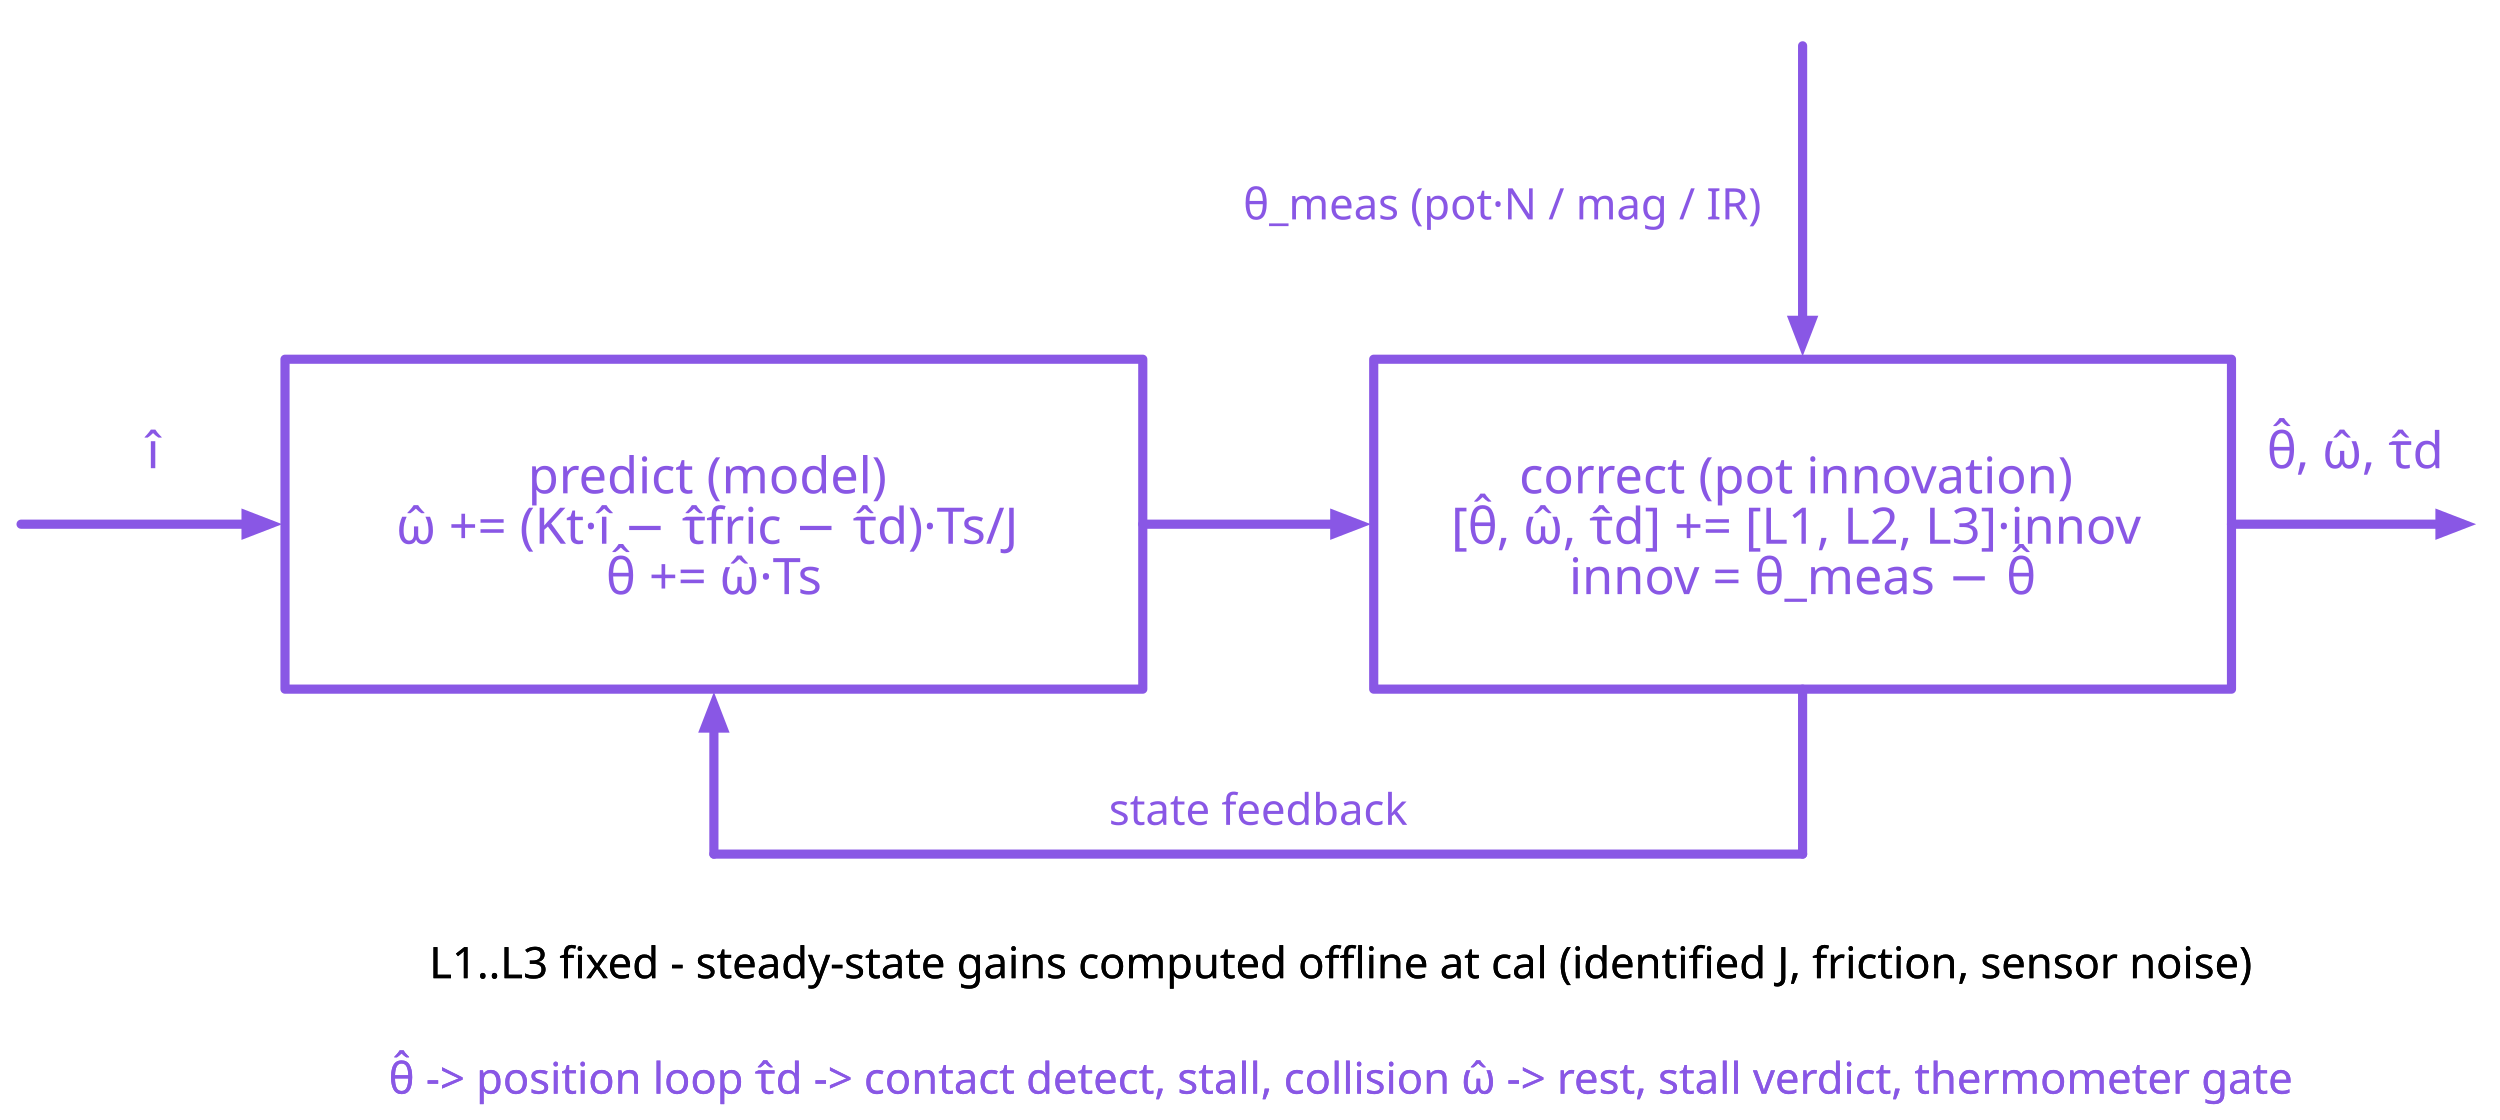
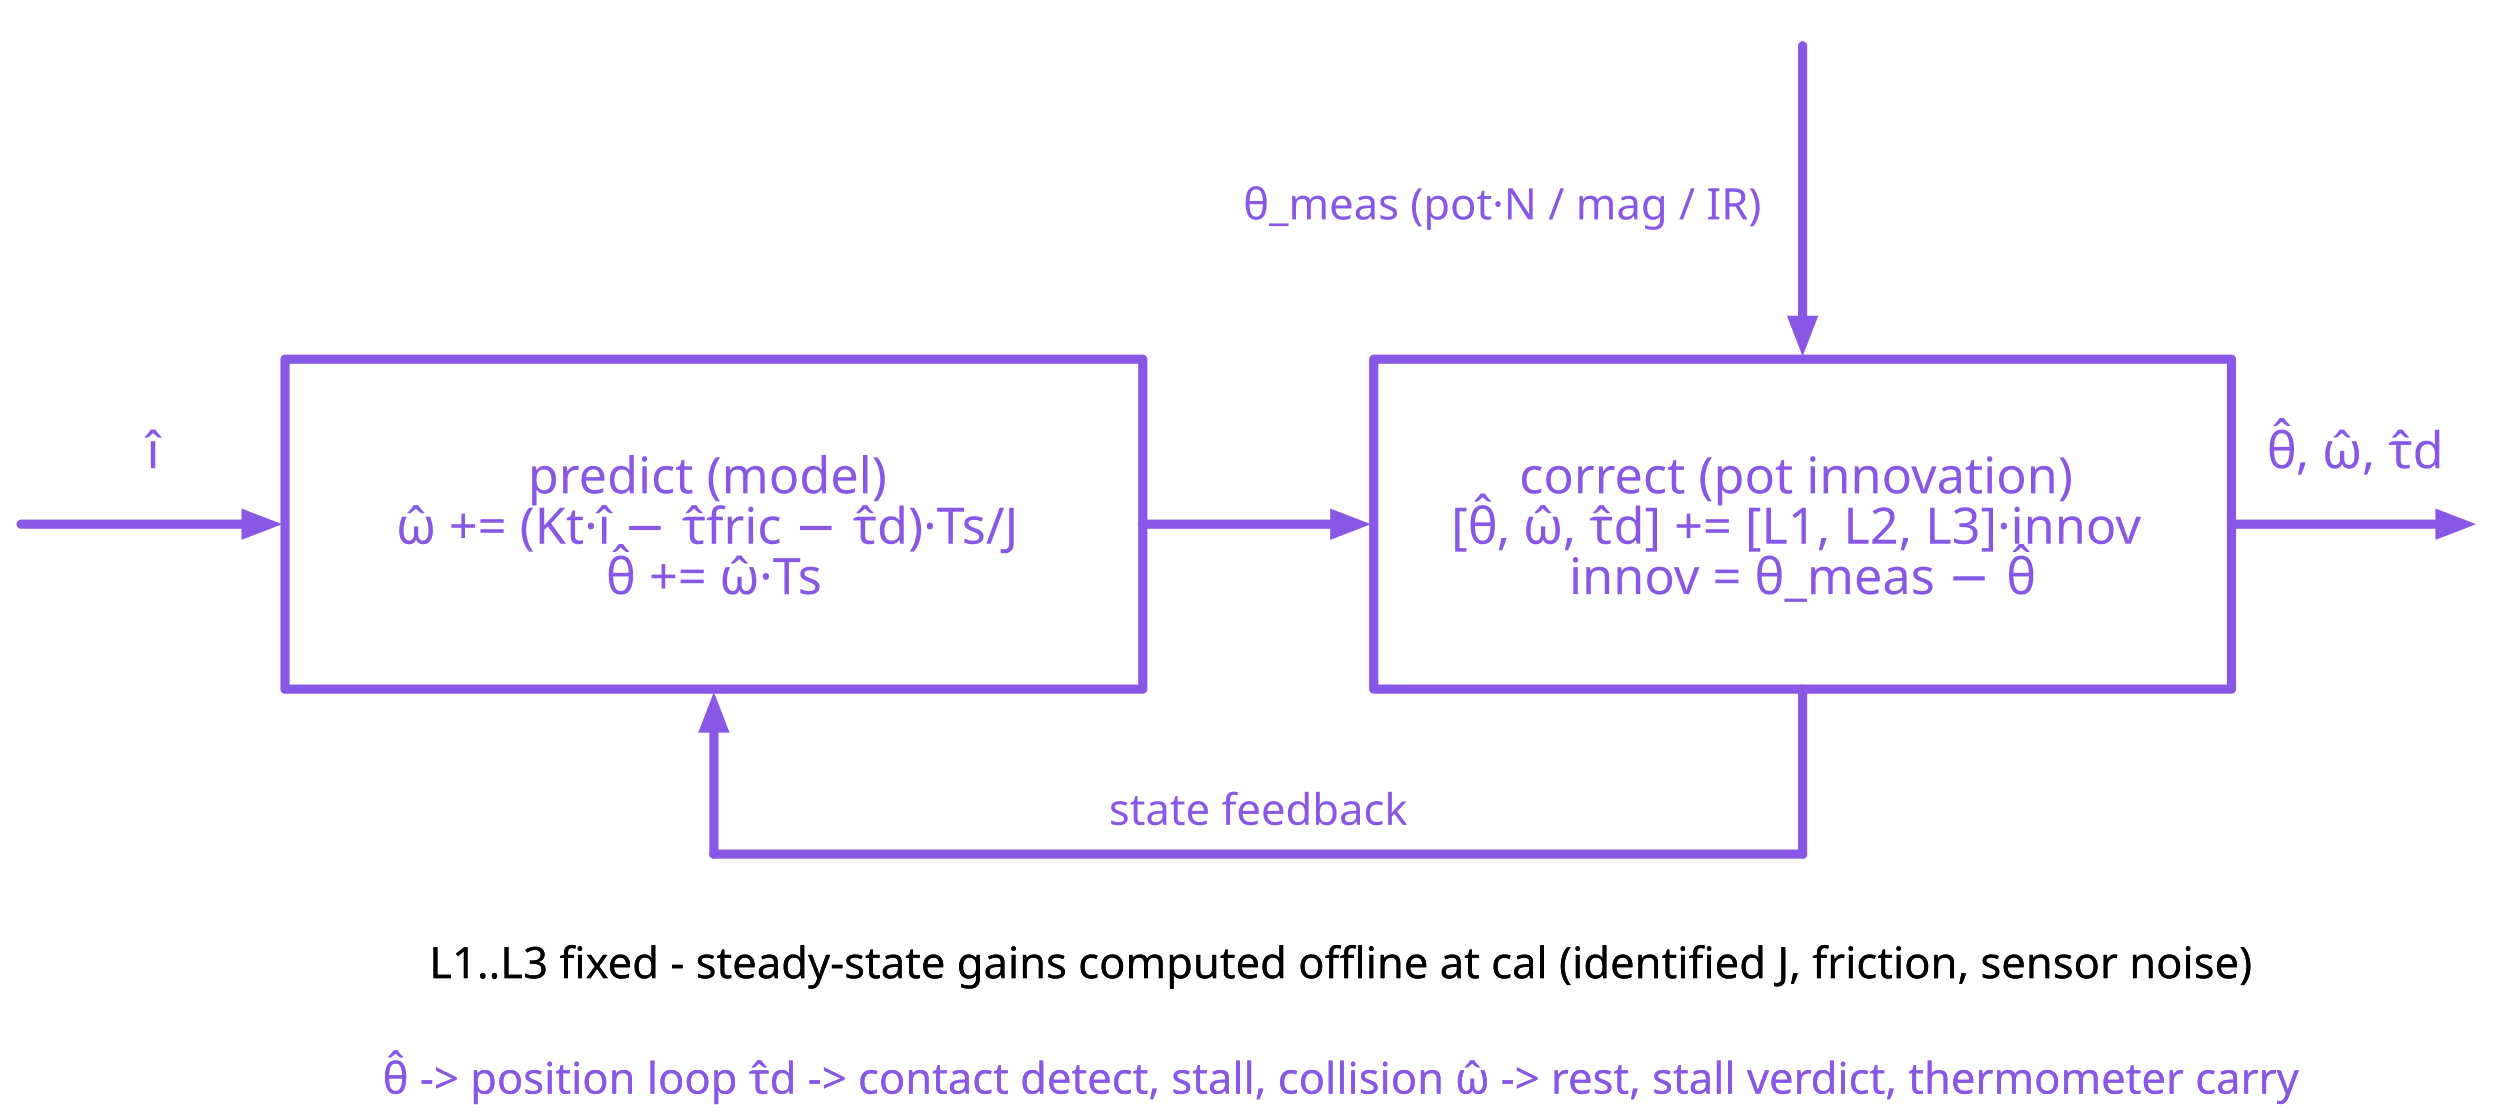
<svg xmlns="http://www.w3.org/2000/svg" xml:lang="en" height="244.35pt" width="545.6pt" viewBox="-4.6 -114.4 545.6 244.35">
  <style>@media (prefers-color-scheme:dark){[style*="stroke:black"]{stroke:#c9d1d9 !important}[style*="fill:black"]{fill:#c9d1d9 !important}[stroke="black"]{stroke:#c9d1d9 !important}[fill="black"]{fill:#c9d1d9 !important}[style*="stroke:#9a7b0a"]{stroke:#dfb317 !important}[style*="fill:#9a7b0a"]{fill:#dfb317 !important}[stroke="#9a7b0a"]{stroke:#dfb317 !important}[fill="#9a7b0a"]{fill:#dfb317 !important}[style*="stroke:#1f6feb"]{stroke:#539bf5 !important}[style*="fill:#1f6feb"]{fill:#539bf5 !important}[stroke="#1f6feb"]{stroke:#539bf5 !important}[fill="#1f6feb"]{fill:#539bf5 !important}[style*="stroke:#2da44e"]{stroke:#57ab5a !important}[style*="fill:#2da44e"]{fill:#57ab5a !important}[stroke="#2da44e"]{stroke:#57ab5a !important}[fill="#2da44e"]{fill:#57ab5a !important}[style*="stroke:#f59f00"]{stroke:#f8b133 !important}[style*="fill:#f59f00"]{fill:#f8b133 !important}[stroke="#f59f00"]{stroke:#f8b133 !important}[fill="#f59f00"]{fill:#f8b133 !important}[style*="stroke:#d4434b"]{stroke:#f47067 !important}[style*="fill:#d4434b"]{fill:#f47067 !important}[stroke="#d4434b"]{stroke:#f47067 !important}[fill="#d4434b"]{fill:#f47067 !important}[style*="stroke:#8957e5"]{stroke:#b083f0 !important}[style*="fill:#8957e5"]{fill:#b083f0 !important}[stroke="#8957e5"]{stroke:#b083f0 !important}[fill="#8957e5"]{fill:#b083f0 !important}[style*="stroke:#6e7781"]{stroke:#909aa4 !important}[style*="fill:#6e7781"]{fill:#909aa4 !important}[stroke="#6e7781"]{stroke:#909aa4 !important}[fill="#6e7781"]{fill:#909aa4 !important}}</style>
  <path d="M 0.0,-0.0 L 28.8,-0 L 48.6,-0" style="stroke:#8957e5;fill:none;stroke-width:2.0;stroke-dasharray:-;stroke-linecap:round;stroke-linejoin:round;" />
  <path d="M 55.6 0 L 48.6 2.7 L 48.6 -2.7 Z" style="stroke:#8957e5;fill:#8957e5;stroke-linecap:butt;stroke-linejoin:miter;" />
  <path d="M 57.6,-0.0 L 57.6,-36 L 244.8,-36 L 244.8,36 L 57.6,36 L 57.6,-0" style="stroke:#8957e5;fill:none;stroke-width:2.0;stroke-dasharray:-;stroke-linecap:round;stroke-linejoin:round;" />
  <path d="M 244.8,-0.0 L 270,-0 L 286.2,-0" style="stroke:#8957e5;fill:none;stroke-width:2.0;stroke-dasharray:-;stroke-linecap:round;stroke-linejoin:round;" />
  <path d="M 293.2 0 L 286.2 2.7 L 286.2 -2.7 Z" style="stroke:#8957e5;fill:#8957e5;stroke-linecap:butt;stroke-linejoin:miter;" />
  <path d="M 295.2,-0.0 L 295.2,-36 L 482.4,-36 L 482.4,36 L 295.2,36 L 295.2,-0" style="stroke:#8957e5;fill:none;stroke-width:2.0;stroke-dasharray:-;stroke-linecap:round;stroke-linejoin:round;" />
  <path d="M 482.4,-0.0 L 509.4,-0 L 527.4,-0" style="stroke:#8957e5;fill:none;stroke-width:2.0;stroke-dasharray:-;stroke-linecap:round;stroke-linejoin:round;" />
  <path d="M 534.4 0 L 527.4 2.7 L 527.4 -2.7 Z" style="stroke:#8957e5;fill:#8957e5;stroke-linecap:butt;stroke-linejoin:miter;" />
  <path d="M 388.8,-104.4 L 388.8,-70.2 L 388.8,-45" style="stroke:#8957e5;fill:none;stroke-width:2.0;stroke-dasharray:-;stroke-linecap:round;stroke-linejoin:round;" />
  <path d="M 388.8 -38 L 386.1 -45 L 391.5 -45 Z" style="stroke:#8957e5;fill:#8957e5;stroke-linecap:butt;stroke-linejoin:miter;" />
  <path d="M 388.8,36.0 L 388.8,54 L 388.8,72" style="stroke:#8957e5;fill:none;stroke-width:2.0;stroke-dasharray:-;stroke-linecap:round;stroke-linejoin:round;" />
  <path d="M 388.8,72.0 L 270,72 L 151.2,72" style="stroke:#8957e5;fill:none;stroke-width:2.0;stroke-dasharray:-;stroke-linecap:round;stroke-linejoin:round;" />
  <path d="M 151.2,72.0 L 151.2,54 L 151.2,45" style="stroke:#8957e5;fill:none;stroke-width:2.0;stroke-dasharray:-;stroke-linecap:round;stroke-linejoin:round;" />
  <path d="M 151.2 38 L 153.9 45 L 148.5 45 Z" style="stroke:#8957e5;fill:#8957e5;stroke-linecap:butt;stroke-linejoin:miter;" />
  <text x="28.8" y="-20.0" dominant-baseline="ideographic" fill="#8957e5" font-size="11" font-family="sans" text-anchor="middle">
    <tspan x="28.8" dy="11">î</tspan>
  </text>
  <text x="151.2" y="-22.0" dominant-baseline="central" fill="#8957e5" font-size="11" font-family="sans" text-anchor="middle">
    <tspan x="151.2" dy="11">predict (model)</tspan>
    <tspan x="151.2" dy="11">ω̂ += (Kt·î − τ̂fric − τ̂d)·Ts/J</tspan>
    <tspan x="151.2" dy="11">θ̂ += ω̂·Ts</tspan>
  </text>
  <text x="388.8" y="-22.0" dominant-baseline="central" fill="#8957e5" font-size="11" font-family="sans" text-anchor="middle">
    <tspan x="388.8" dy="11">correct (pot innovation)</tspan>
    <tspan x="388.8" dy="11">[θ̂, ω̂, τ̂d] += [L1, L2, L3]·innov</tspan>
    <tspan x="388.8" dy="11">innov = θ_meas − θ̂</tspan>
  </text>
  <text x="509.4" y="-20.0" dominant-baseline="ideographic" fill="#8957e5" font-size="11" font-family="sans" text-anchor="middle">
    <tspan x="509.4" dy="11">θ̂, ω̂, τ̂d</tspan>
  </text>
  <text x="379.8" y="-79.7" dominant-baseline="central" fill="#8957e5" font-size="9.5" font-family="sans" text-anchor="end">
    <tspan x="379.8" dy="9.5">θ_meas  (pot·N / mag / IR)</tspan>
  </text>
  <text x="270.0" y="58.9" dominant-baseline="ideographic" fill="#8957e5" font-size="9.5" font-family="sans" text-anchor="middle">
    <tspan x="270.0" dy="9.5">state feedback</tspan>
  </text>
  <text x="288.0" y="85.9" dominant-baseline="central" fill="black" font-size="9.5" font-family="sans" text-anchor="middle">
    <tspan x="288.0" dy="9.5">L1..L3 fixed - steady-state gains computed offline at cal (identified J, friction, sensor noise)</tspan>
  </text>
  <text x="288.0" y="85.9" dominant-baseline="central" fill="black" font-size="9.5" font-family="sans" text-anchor="middle">
    <tspan x="288.0" dy="9.5">L1..L3 fixed - steady-state gains computed offline at cal (identified J, friction, sensor noise)</tspan>
  </text>
  <text x="288.0" y="111.1" dominant-baseline="central" fill="#8957e5" font-size="9.5" font-family="sans" text-anchor="middle">
-     <tspan x="288.0" dy="9.5">θ̂ -&gt; position loop        τ̂d -&gt; contact detect, stall, collision        ω̂ -&gt; rest, stall verdict, thermometer gate</tspan>
+     <tspan x="288.0" dy="9.5">θ̂ -&gt; position loop        τ̂d -&gt; contact detect, stall, collision        ω̂ -&gt; rest, stall verdict, thermometer carry</tspan>
  </text>
  <text x="288.0" y="111.1" dominant-baseline="central" fill="#8957e5" font-size="9.5" font-family="sans" text-anchor="middle">
-     <tspan x="288.0" dy="9.5">θ̂ -&gt; position loop        τ̂d -&gt; contact detect, stall, collision        ω̂ -&gt; rest, stall verdict, thermometer gate</tspan>
+     <tspan x="288.0" dy="9.5">θ̂ -&gt; position loop        τ̂d -&gt; contact detect, stall, collision        ω̂ -&gt; rest, stall verdict, thermometer carry</tspan>
  </text>
</svg>
